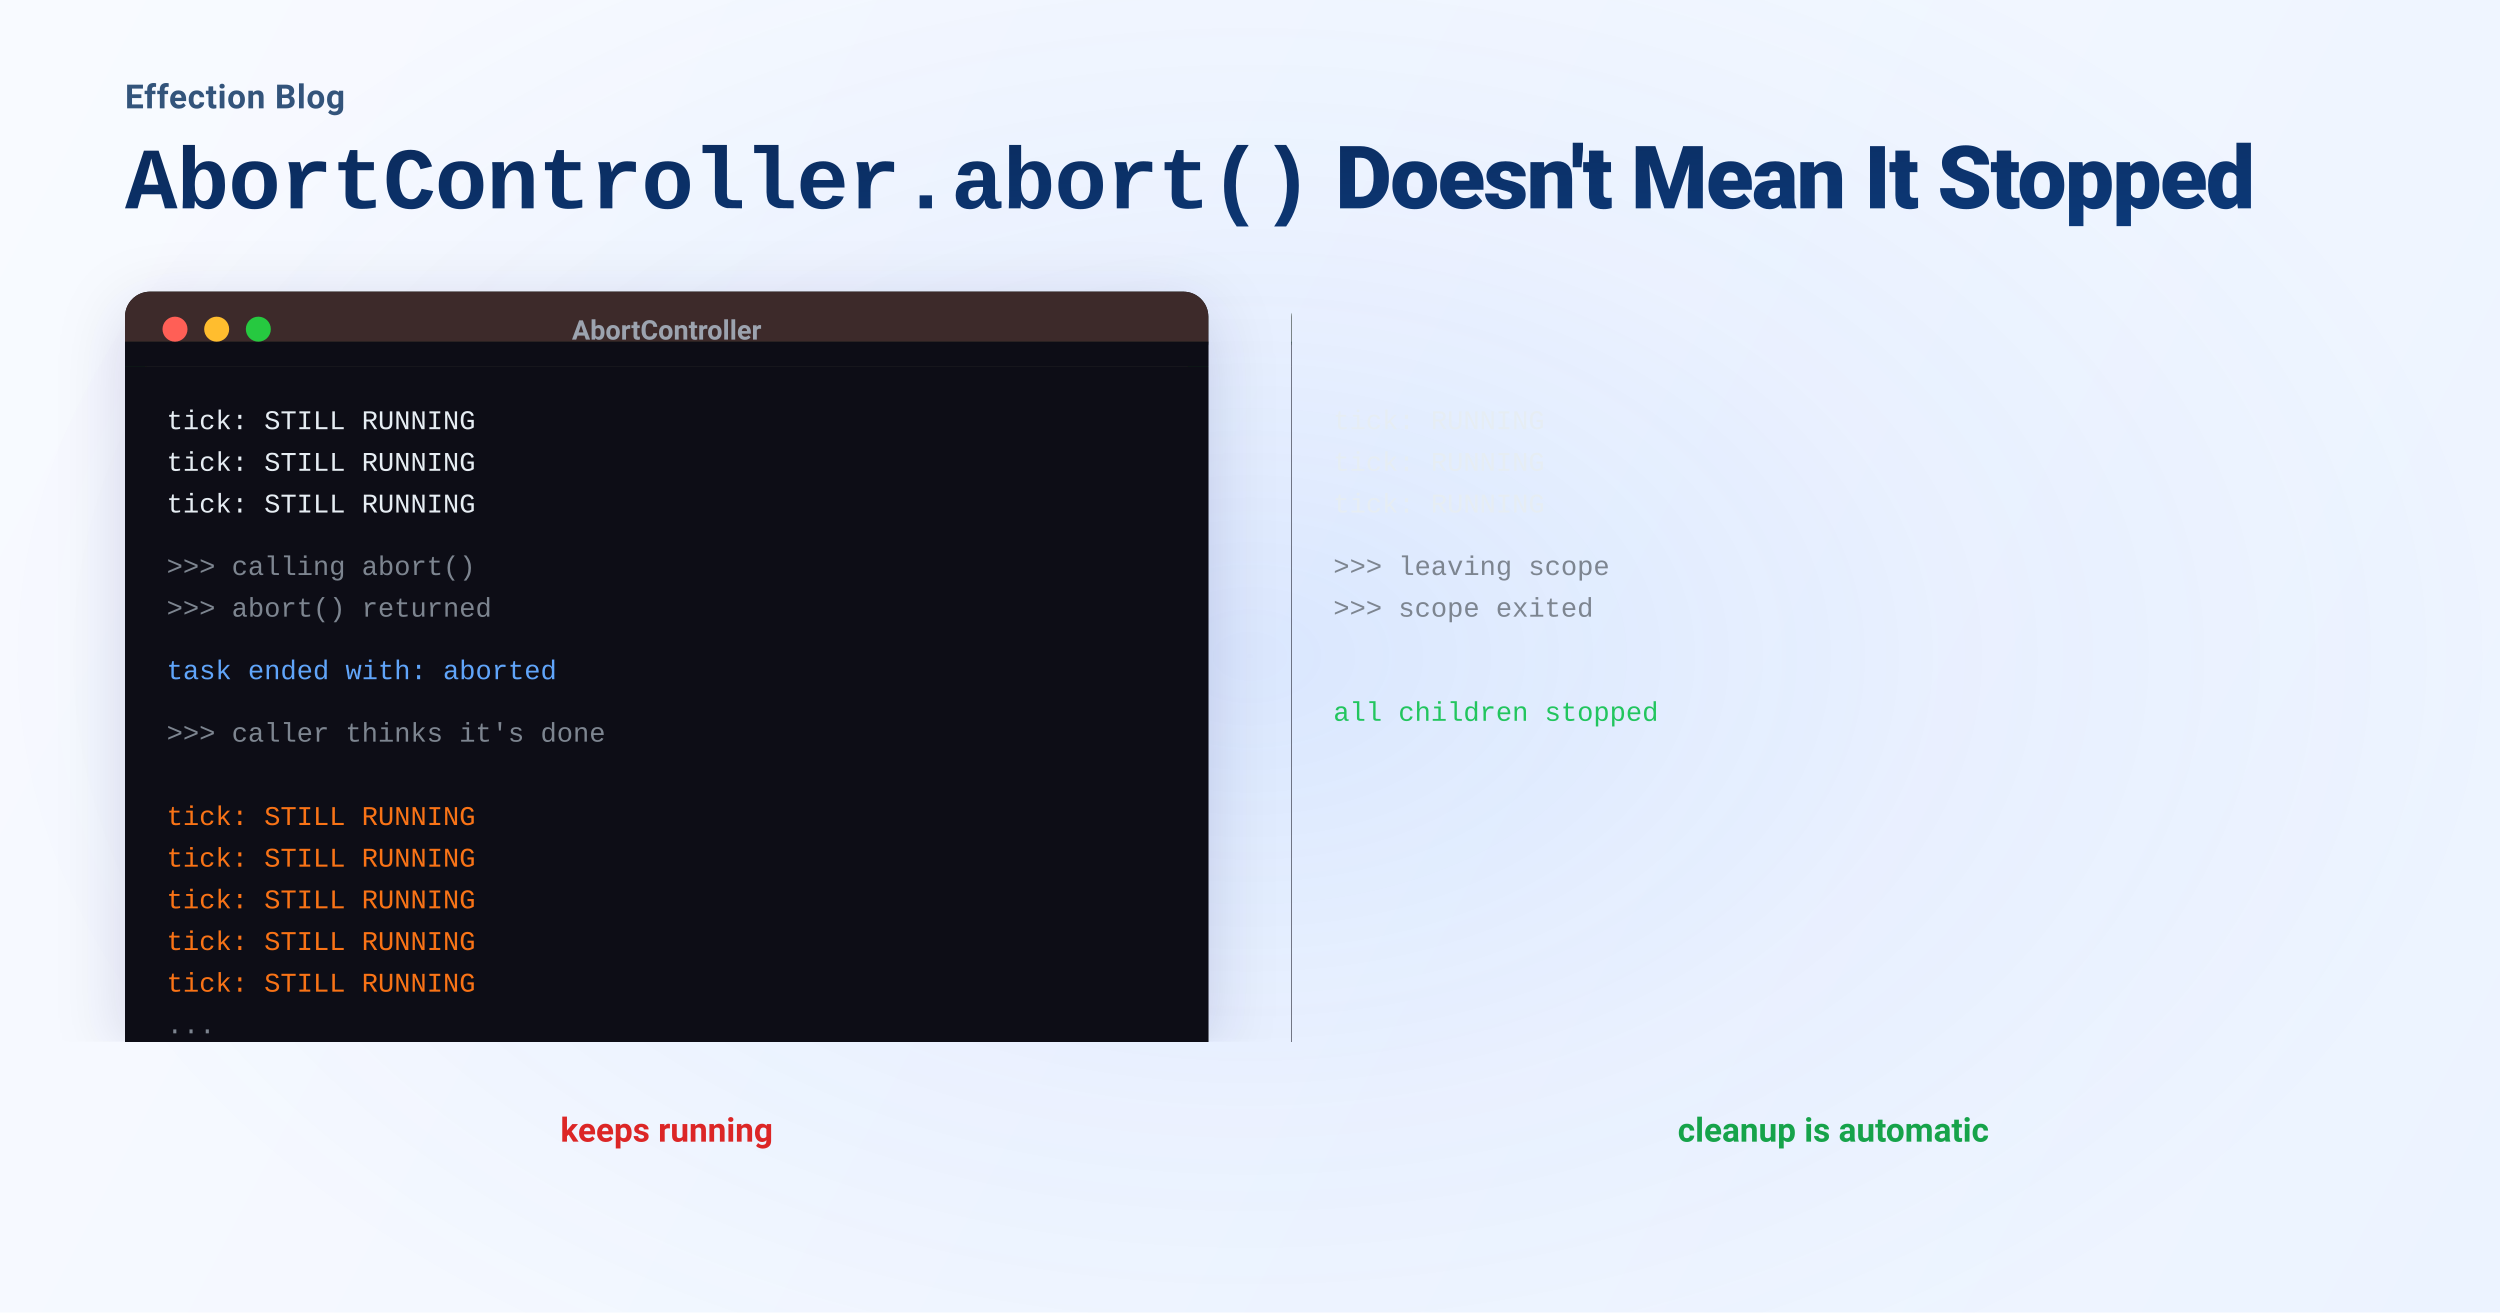
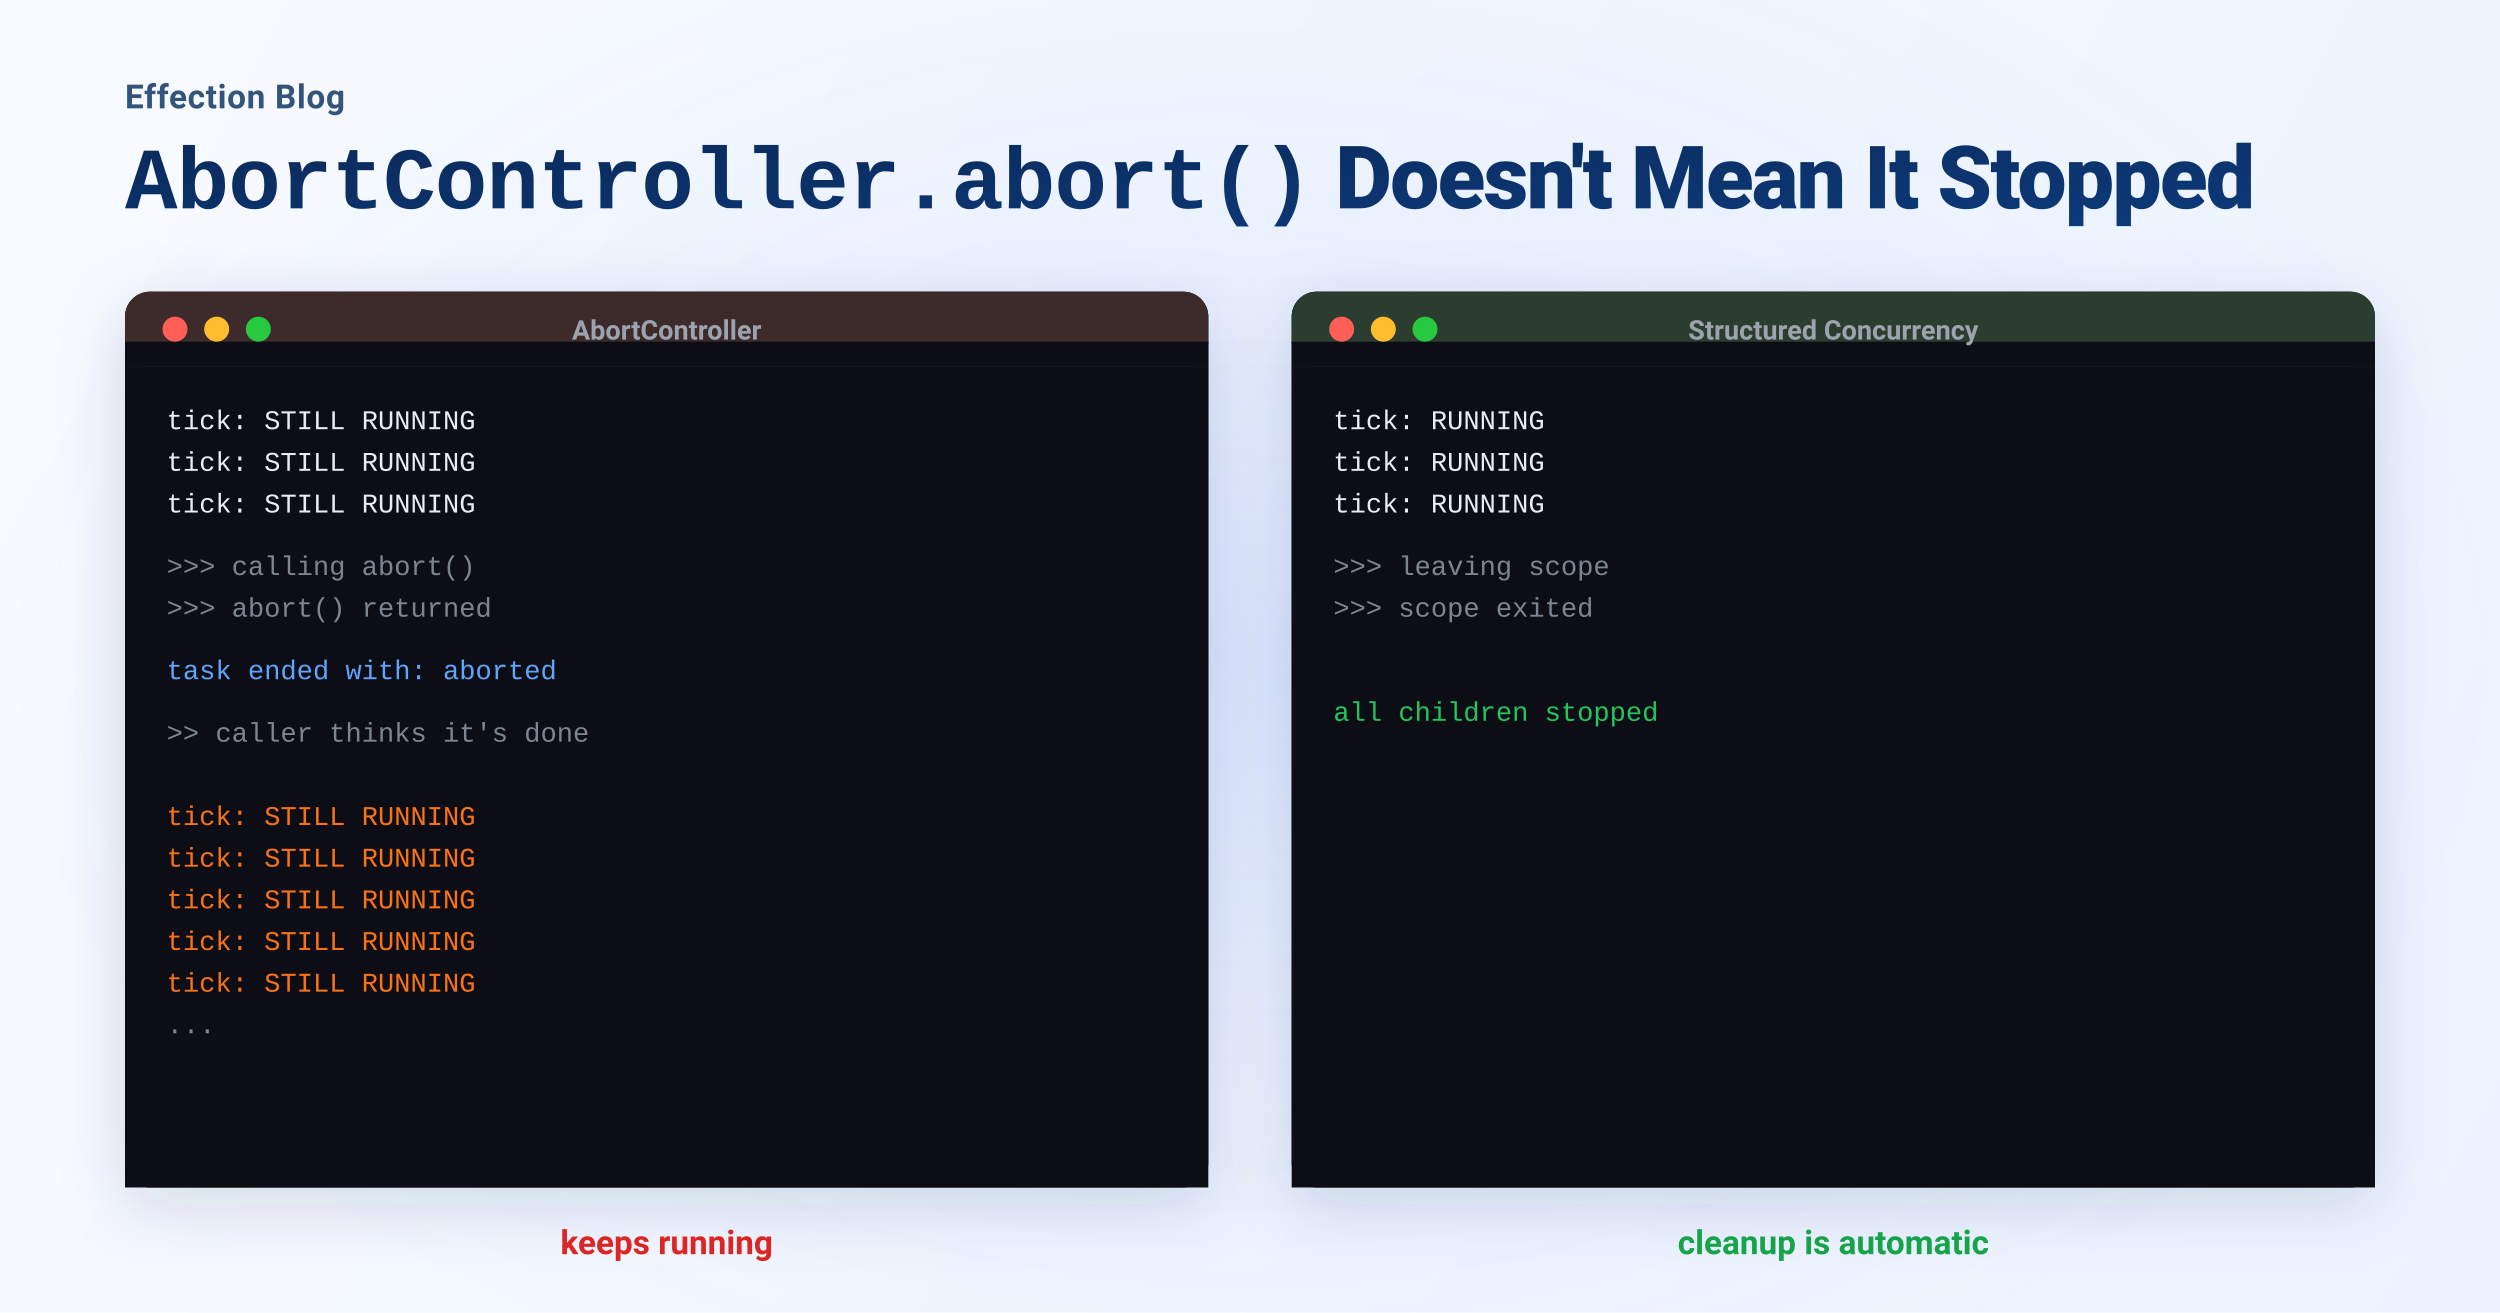
<svg xmlns="http://www.w3.org/2000/svg" width="1200" height="630" viewBox="0 0 1200 630" fill="none" role="img" aria-label="AbortController.abort() Doesn't Mean It Stopped — Two terminal windows comparing AbortController (continues running after abort) vs Effection (cleanup is automatic when scope exits).">
  <defs>
    <linearGradient id="bg-light-grad" x1="0" y1="0" x2="1200" y2="630" gradientUnits="userSpaceOnUse">
      <stop offset="0" stop-color="#F8FAFF" />
      <stop offset="0.55" stop-color="#F2F7FF" />
      <stop offset="1" stop-color="#ECF3FF" />
    </linearGradient>
    <radialGradient id="glow-light-grad" cx="0" cy="0" r="1" gradientUnits="userSpaceOnUse" gradientTransform="translate(600 315) rotate(90) scale(400 600)">
      <stop offset="0" stop-color="#2B6FF7" stop-opacity="0.12" />
      <stop offset="0.55" stop-color="#2B6FF7" stop-opacity="0.04" />
      <stop offset="1" stop-color="#2B6FF7" stop-opacity="0" />
    </radialGradient>
    <radialGradient id="glow-dark-grad" cx="0" cy="0" r="1" gradientUnits="userSpaceOnUse" gradientTransform="translate(600 315) rotate(90) scale(400 600)">
      <stop offset="0" stop-color="#60A5FA" stop-opacity="0.08" />
      <stop offset="0.55" stop-color="#60A5FA" stop-opacity="0.02" />
      <stop offset="1" stop-color="#60A5FA" stop-opacity="0" />
    </radialGradient>
    <linearGradient id="ink" x1="0" y1="0" x2="1" y2="1">
      <stop offset="0" stop-color="#0B2A5B" />
      <stop offset="1" stop-color="#0C3A7A" />
    </linearGradient>
-     <filter id="terminalShadow-light" x="-20" y="-20" width="640" height="520" filterUnits="userSpaceOnUse" color-interpolation-filters="sRGB">
+     <filter id="terminalShadow-light" x="-40" y="-40" width="1280" height="710" filterUnits="userSpaceOnUse" color-interpolation-filters="sRGB">
      <feDropShadow dx="0" dy="8" stdDeviation="16" flood-color="#0B2A5B" flood-opacity="0.15" />
    </filter>
-     <filter id="terminalShadow-dark" x="-20" y="-20" width="640" height="520" filterUnits="userSpaceOnUse" color-interpolation-filters="sRGB">
+     <filter id="terminalShadow-dark" x="-40" y="-40" width="1280" height="710" filterUnits="userSpaceOnUse" color-interpolation-filters="sRGB">
      <feDropShadow dx="0" dy="8" stdDeviation="16" flood-color="#000000" flood-opacity="0.4" />
    </filter>
    <style>
    /* ---- Font stacks ---- */
    .svg-title {
      font-family:
        ui-sans-serif, system-ui, -apple-system, Segoe UI, Roboto, Helvetica,
        Arial, "Apple Color Emoji", "Segoe UI Emoji";
      font-size: 42px;
      font-weight: 800;
      letter-spacing: -0.02em;
    }
    .svg-title-mono {
      font-family:
        ui-monospace, SFMono-Regular, Menlo, Monaco, Consolas,
        "Liberation Mono", "Courier New", monospace;
      font-size: 42px;
      font-weight: 700;
      letter-spacing: -0.01em;
    }
    .svg-subtitle {
      font-family:
        ui-sans-serif, system-ui, -apple-system, Segoe UI, Roboto, Helvetica,
        Arial, "Apple Color Emoji", "Segoe UI Emoji";
      font-size: 16px;
      font-weight: 600;
      letter-spacing: 0.02em;
      text-transform: uppercase;
    }
    .svg-caption {
      font-family:
        ui-sans-serif, system-ui, -apple-system, Segoe UI, Roboto, Helvetica,
        Arial, "Apple Color Emoji", "Segoe UI Emoji";
      font-size: 16px;
      font-weight: 700;
    }
    .svg-terminal-title {
      font-family:
        ui-sans-serif, system-ui, -apple-system, Segoe UI, Roboto, Helvetica,
        Arial, "Apple Color Emoji", "Segoe UI Emoji";
      font-size: 13px;
      font-weight: 600;
    }
    .svg-mono {
      font-family:
        ui-monospace, SFMono-Regular, Menlo, Monaco, Consolas,
        "Liberation Mono", "Courier New", monospace;
      font-size: 13px;
      line-height: 1.4;
    }
    .svg-mono-sm {
      font-family:
        ui-monospace, SFMono-Regular, Menlo, Monaco, Consolas,
        "Liberation Mono", "Courier New", monospace;
      font-size: 11px;
    }

    /* ---- Light mode (default) ---- */
    .svg-bg-light {
      display: block;
    }
    .svg-bg-dark {
      display: none;
    }
    .svg-glow-light {
      display: block;
    }
    .svg-glow-dark {
      display: none;
    }
    .svg-shadow-light {
      display: block;
    }
    .svg-shadow-dark {
      display: none;
    }

    /* Terminal chrome */
    .svg-terminal-frame {
      fill: #1e1e1e;
    }
    .svg-terminal-header-left {
      fill: #3c2a2a;
    }
    .svg-terminal-header-right {
      fill: #2a3c2e;
    }
    .svg-terminal-body {
      fill: #0d1117;
    }
    .svg-terminal-title {
      fill: #9ca3af;
    }
    .svg-terminal-dot-red {
      fill: #ff5f56;
    }
    .svg-terminal-dot-yellow {
      fill: #ffbd2e;
    }
    .svg-terminal-dot-green {
      fill: #27c93f;
    }

    /* Terminal text */
    .svg-terminal-text {
      fill: #e6edf3;
    }
    .svg-terminal-dim {
      fill: #7d8590;
    }
    .svg-terminal-warn {
      fill: #f97316;
    }
    .svg-terminal-success {
      fill: #22c55e;
    }
    .svg-terminal-info {
      fill: #60a5fa;
    }

    /* Title and captions */
    .svg-title {
      fill: url(#ink);
    }
    .svg-title-mono {
      fill: url(#ink);
    }
    .svg-subtitle {
      fill: #33547b;
    }
    .svg-caption-fail {
      fill: #dc2626;
    }
    .svg-caption-success {
      fill: #16a34a;
    }

    /* ---- Dark mode ---- */
    @media (prefers-color-scheme: dark) {
      .svg-bg-light {
        display: none;
      }
      .svg-bg-dark {
        display: block;
      }
      .svg-glow-light {
        display: none;
      }
      .svg-glow-dark {
        display: block;
      }
      .svg-shadow-light {
        display: none;
      }
      .svg-shadow-dark {
        display: block;
      }

      .svg-terminal-frame {
        fill: #161b22;
      }
      .svg-terminal-header-left {
        fill: #2d2226;
      }
      .svg-terminal-header-right {
        fill: #1e2d24;
      }
      .svg-terminal-body {
        fill: #0d1117;
      }

      .svg-title {
        fill: #f3f4f6;
      }
      .svg-title-mono {
        fill: #f3f4f6;
      }
      .svg-subtitle {
        fill: #9ca3af;
      }
      .svg-caption-fail {
        fill: #f87171;
      }
      .svg-caption-success {
        fill: #4ade80;
      }
    }
    </style>
  </defs>
  <rect class="svg-bg-light" x="0" y="0" width="1200" height="630" fill="url(#bg-light-grad)" />
  <rect class="svg-bg-dark" x="0" y="0" width="1200" height="630" fill="#111827" />
  <rect class="svg-glow-light" x="0" y="0" width="1200" height="630" fill="url(#glow-light-grad)" />
  <rect class="svg-glow-dark" x="0" y="0" width="1200" height="630" fill="url(#glow-dark-grad)" />
  <text x="60" y="52" class="svg-subtitle">Effection Blog</text>
  <text y="100" class="svg-title">
    <tspan x="60" class="svg-title-mono">AbortController.abort()</tspan>
    <tspan class="svg-title"> Doesn't Mean It Stopped</tspan>
  </text>
  <g class="svg-shadow-light" filter="url(#terminalShadow-light)">
    <g>
      <rect class="svg-terminal-frame" x="60" y="140" width="520" height="430" rx="12" />
      <rect class="svg-terminal-header-left" x="60" y="140" width="520" height="36" rx="12" />
      <rect class="svg-terminal-body" x="60" y="164" width="520" height="12" />
      <circle class="svg-terminal-dot-red" cx="84" cy="158" r="6" />
      <circle class="svg-terminal-dot-yellow" cx="104" cy="158" r="6" />
      <circle class="svg-terminal-dot-green" cx="124" cy="158" r="6" />
      <text x="320" y="163" class="svg-terminal-title" text-anchor="middle">AbortController</text>
      <rect class="svg-terminal-body" x="60" y="176" width="520" height="394" />
    </g>
  </g>
  <g class="svg-shadow-dark" filter="url(#terminalShadow-dark)">
    <g>
      <rect class="svg-terminal-frame" x="60" y="140" width="520" height="430" rx="12" />
      <rect class="svg-terminal-header-left" x="60" y="140" width="520" height="36" rx="12" />
      <rect class="svg-terminal-body" x="60" y="164" width="520" height="12" />
      <circle class="svg-terminal-dot-red" cx="84" cy="158" r="6" />
      <circle class="svg-terminal-dot-yellow" cx="104" cy="158" r="6" />
      <circle class="svg-terminal-dot-green" cx="124" cy="158" r="6" />
      <text x="320" y="163" class="svg-terminal-title" text-anchor="middle">AbortController</text>
      <rect class="svg-terminal-body" x="60" y="176" width="520" height="394" />
    </g>
  </g>
  <g class="svg-mono">
    <text x="80" y="206" class="svg-terminal-text">tick: STILL RUNNING</text>
    <text x="80" y="226" class="svg-terminal-text">tick: STILL RUNNING</text>
    <text x="80" y="246" class="svg-terminal-text">tick: STILL RUNNING</text>
    <text x="80" y="276" class="svg-terminal-dim">&gt;&gt;&gt; calling abort()</text>
    <text x="80" y="296" class="svg-terminal-dim">&gt;&gt;&gt; abort() returned</text>
    <text x="80" y="326" class="svg-terminal-info">task ended with: aborted</text>
-     <text x="80" y="356" class="svg-terminal-dim">&gt;&gt;&gt; caller thinks it's done</text>
+     <text x="80" y="356" class="svg-terminal-dim">&gt;&gt; caller thinks it's done</text>
    <text x="80" y="396" class="svg-terminal-warn">tick: STILL RUNNING</text>
    <text x="80" y="416" class="svg-terminal-warn">tick: STILL RUNNING</text>
    <text x="80" y="436" class="svg-terminal-warn">tick: STILL RUNNING</text>
    <text x="80" y="456" class="svg-terminal-warn">tick: STILL RUNNING</text>
    <text x="80" y="476" class="svg-terminal-warn">tick: STILL RUNNING</text>
    <text x="80" y="496" class="svg-terminal-dim">...</text>
  </g>
-   <text x="320" y="548" class="svg-caption svg-caption-fail" text-anchor="middle">keeps running</text>
+   <text x="320" y="602" class="svg-caption svg-caption-fail" text-anchor="middle">keeps running</text>
  <g class="svg-shadow-light" filter="url(#terminalShadow-light)">
    <g>
      <rect class="svg-terminal-frame" x="620" y="140" width="520" height="430" rx="12" />
      <rect class="svg-terminal-header-right" x="620" y="140" width="520" height="36" rx="12" />
      <rect class="svg-terminal-body" x="620" y="164" width="520" height="12" />
      <circle class="svg-terminal-dot-red" cx="644" cy="158" r="6" />
      <circle class="svg-terminal-dot-yellow" cx="664" cy="158" r="6" />
      <circle class="svg-terminal-dot-green" cx="684" cy="158" r="6" />
      <text x="880" y="163" class="svg-terminal-title" text-anchor="middle">Structured Concurrency</text>
      <rect class="svg-terminal-body" x="620" y="176" width="520" height="394" />
    </g>
  </g>
  <g class="svg-shadow-dark" filter="url(#terminalShadow-dark)">
    <g>
      <rect class="svg-terminal-frame" x="620" y="140" width="520" height="430" rx="12" />
      <rect class="svg-terminal-header-right" x="620" y="140" width="520" height="36" rx="12" />
      <rect class="svg-terminal-body" x="620" y="164" width="520" height="12" />
      <circle class="svg-terminal-dot-red" cx="644" cy="158" r="6" />
      <circle class="svg-terminal-dot-yellow" cx="664" cy="158" r="6" />
      <circle class="svg-terminal-dot-green" cx="684" cy="158" r="6" />
      <text x="880" y="163" class="svg-terminal-title" text-anchor="middle">Structured Concurrency</text>
      <rect class="svg-terminal-body" x="620" y="176" width="520" height="394" />
    </g>
  </g>
  <g class="svg-mono">
    <text x="640" y="206" class="svg-terminal-text">tick: RUNNING</text>
    <text x="640" y="226" class="svg-terminal-text">tick: RUNNING</text>
    <text x="640" y="246" class="svg-terminal-text">tick: RUNNING</text>
    <text x="640" y="276" class="svg-terminal-dim">&gt;&gt;&gt; leaving scope</text>
    <text x="640" y="296" class="svg-terminal-dim">&gt;&gt;&gt; scope exited</text>
    <text x="640" y="346" class="svg-terminal-success">all children stopped</text>
  </g>
-   <text x="880" y="548" class="svg-caption svg-caption-success" text-anchor="middle">cleanup is automatic</text>
+   <text x="880" y="602" class="svg-caption svg-caption-success" text-anchor="middle">cleanup is automatic</text>
</svg>
